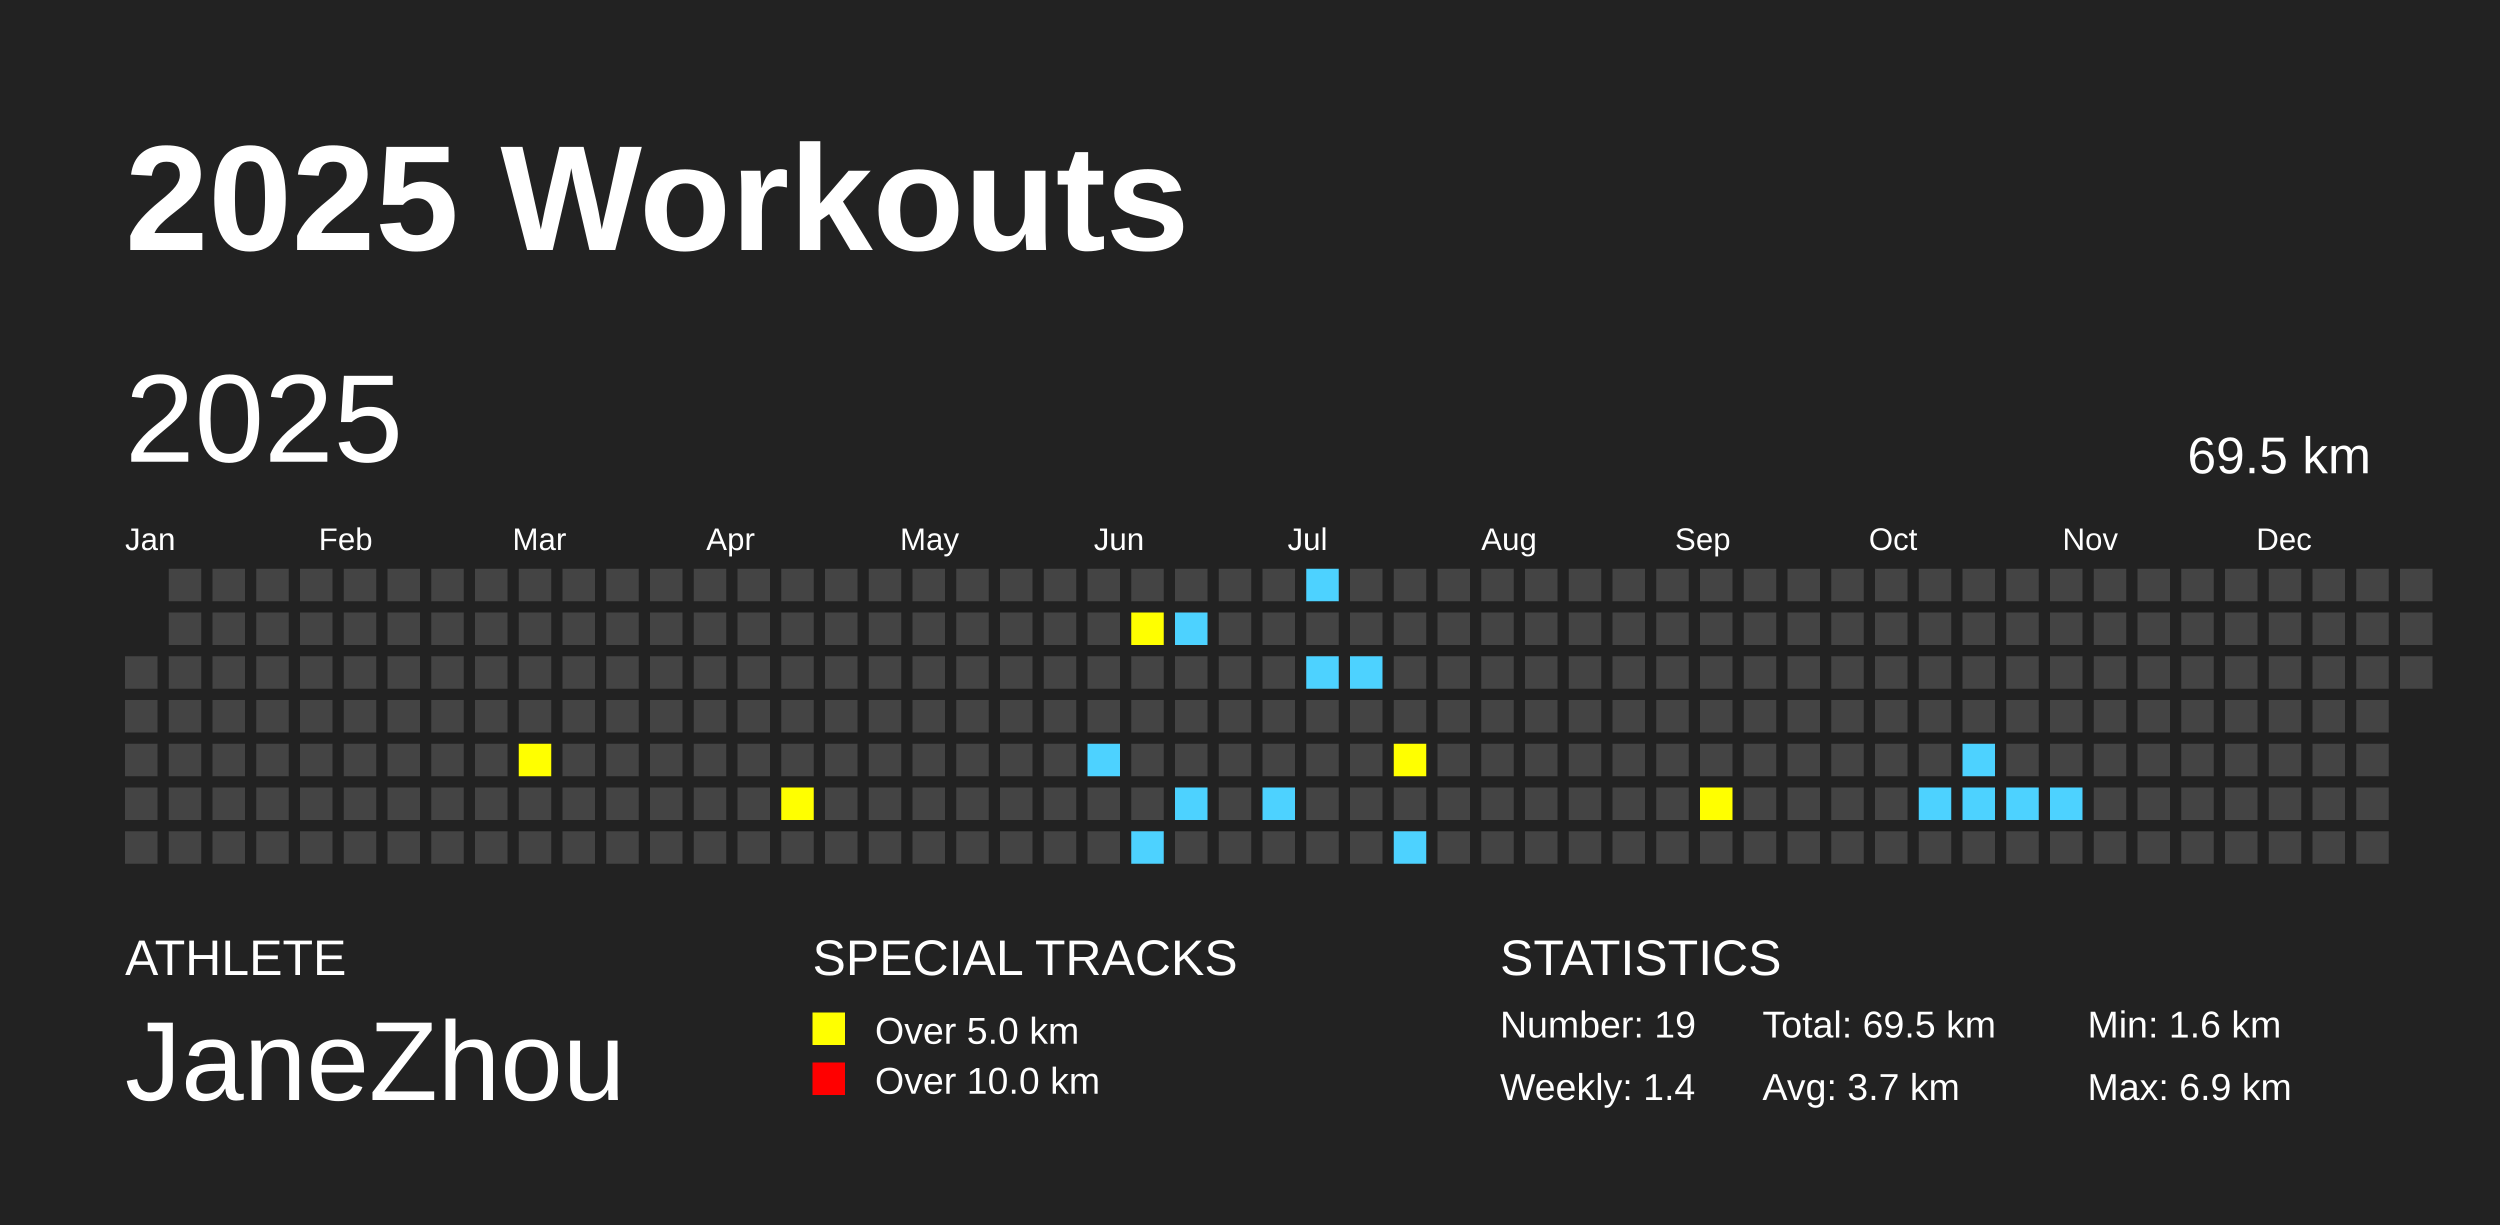
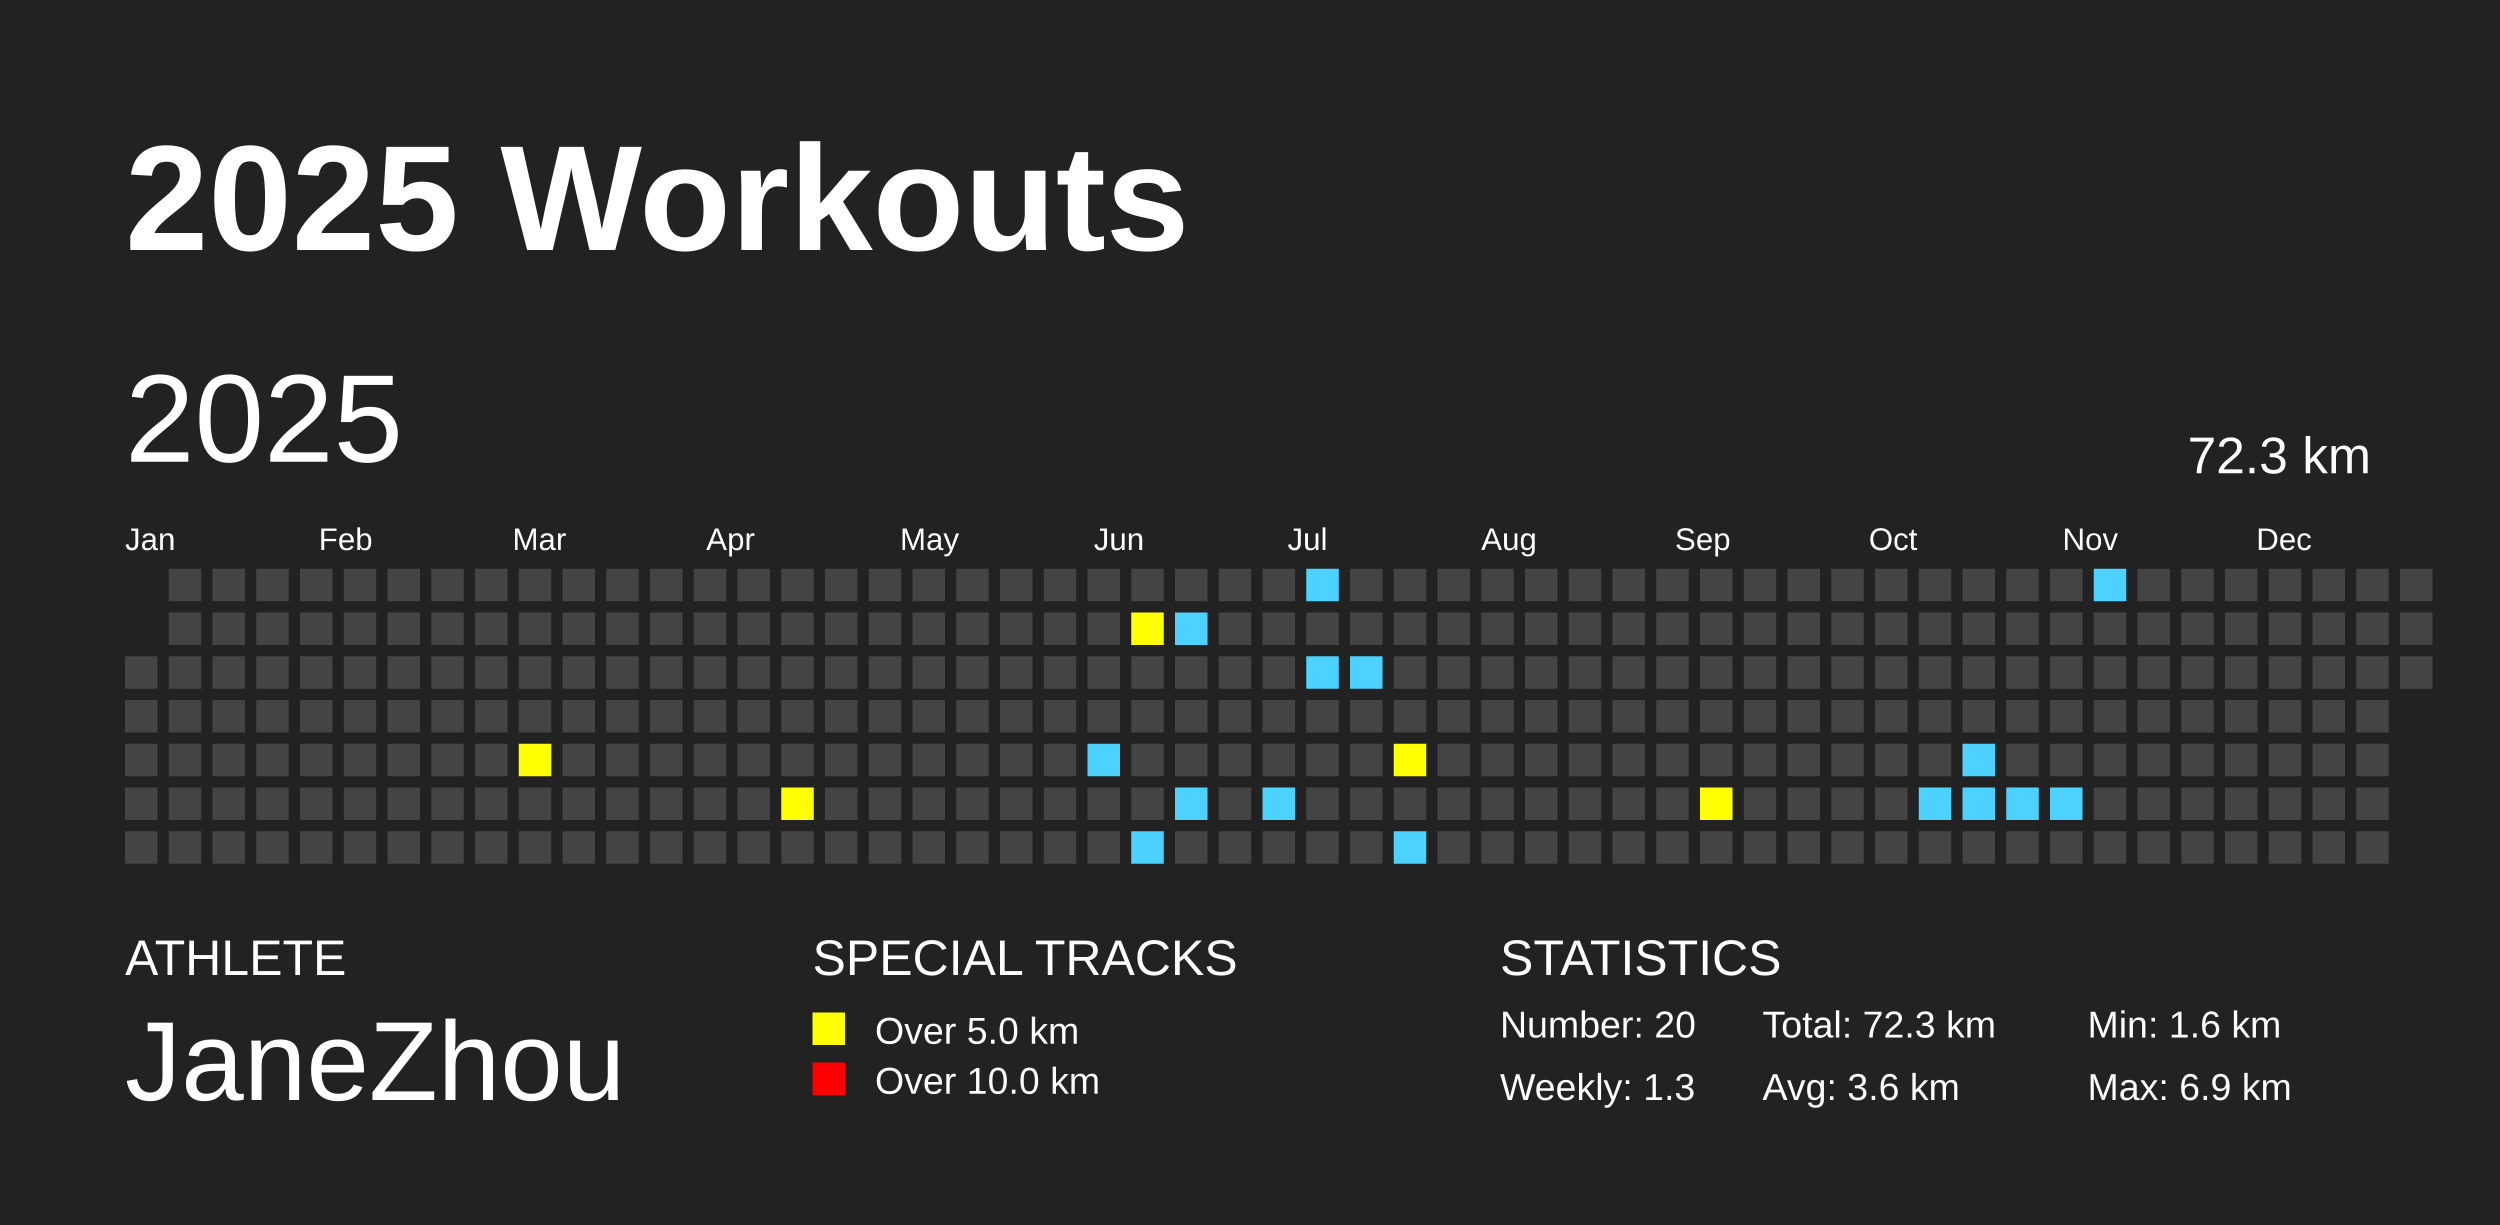
<svg xmlns="http://www.w3.org/2000/svg" baseProfile="full" height="98mm" version="1.1" viewBox="0,0,200,98" width="200mm">
  <defs />
  <rect fill="#222222" height="98" width="200" x="0" y="0" />
  <text fill="#FFFFFF" style="font-size:12px; font-family:Arial; font-weight:bold;" x="10" y="20">2025 Workouts</text>
  <text fill="#FFFFFF" style="font-size:4px; font-family:Arial" x="10" y="78">ATHLETE</text>
  <text fill="#FFFFFF" style="font-size:9px; font-family:Arial" x="10" y="88">JaneZhou</text>
  <text fill="#FFFFFF" style="font-size:4px; font-family:Arial" x="65" y="78">SPECIAL TRACKS</text>
  <rect fill="yellow" height="2.6" width="2.6" x="65" y="81" />
  <text fill="#FFFFFF" style="font-size:3px; font-family:Arial" x="70" y="83.5">Over 5.0 km</text>
  <rect fill="red" height="2.6" width="2.6" x="65" y="85" />
  <text fill="#FFFFFF" style="font-size:3px; font-family:Arial" x="70" y="87.5">Over 10.0 km</text>
  <text fill="#FFFFFF" style="font-size:4px; font-family:Arial" x="120" y="78">STATISTICS</text>
-   <text fill="#FFFFFF" style="font-size:3px; font-family:Arial" x="120" y="83">Number: 19</text>
-   <text fill="#FFFFFF" style="font-size:3px; font-family:Arial" x="120" y="88">Weekly: 1.4</text>
-   <text fill="#FFFFFF" style="font-size:3px; font-family:Arial" x="141" y="83">Total: 69.5 km</text>
-   <text fill="#FFFFFF" style="font-size:3px; font-family:Arial" x="141" y="88">Avg: 3.7 km</text>
+   <text fill="#FFFFFF" style="font-size:3px; font-family:Arial" x="120" y="83">Number: 20</text>
+   <text fill="#FFFFFF" style="font-size:3px; font-family:Arial" x="120" y="88">Weekly: 1.3</text>
+   <text fill="#FFFFFF" style="font-size:3px; font-family:Arial" x="141" y="83">Total: 72.3 km</text>
+   <text fill="#FFFFFF" style="font-size:3px; font-family:Arial" x="141" y="88">Avg: 3.6 km</text>
  <text fill="#FFFFFF" style="font-size:3px; font-family:Arial" x="167" y="83">Min: 1.6 km</text>
  <text fill="#FFFFFF" style="font-size:3px; font-family:Arial" x="167" y="88">Max: 6.9 km</text>
  <text dominant-baseline="hanging" fill="#FFFFFF" style="font-size:10.0px; font-family:Arial;" x="10" y="30">2025</text>
-   <text dominant-baseline="hanging" fill="#FFFFFF" style="font-size:4.125px; font-family:Arial;" x="175" y="35">69.5 km</text>
+   <text dominant-baseline="hanging" fill="#FFFFFF" style="font-size:4.125px; font-family:Arial;" x="175" y="35">72.3 km</text>
  <text fill="#FFFFFF" style="font-size:2.5px; font-family:Arial" x="10.0" y="44">Jan</text>
  <text fill="#FFFFFF" style="font-size:2.5px; font-family:Arial" x="25.5" y="44">Feb</text>
  <text fill="#FFFFFF" style="font-size:2.5px; font-family:Arial" x="41.0" y="44">Mar</text>
  <text fill="#FFFFFF" style="font-size:2.5px; font-family:Arial" x="56.5" y="44">Apr</text>
  <text fill="#FFFFFF" style="font-size:2.5px; font-family:Arial" x="72.0" y="44">May</text>
  <text fill="#FFFFFF" style="font-size:2.5px; font-family:Arial" x="87.5" y="44">Jun</text>
  <text fill="#FFFFFF" style="font-size:2.5px; font-family:Arial" x="103.0" y="44">Jul</text>
  <text fill="#FFFFFF" style="font-size:2.5px; font-family:Arial" x="118.5" y="44">Aug</text>
  <text fill="#FFFFFF" style="font-size:2.5px; font-family:Arial" x="134.0" y="44">Sep</text>
  <text fill="#FFFFFF" style="font-size:2.5px; font-family:Arial" x="149.5" y="44">Oct</text>
  <text fill="#FFFFFF" style="font-size:2.5px; font-family:Arial" x="165.0" y="44">Nov</text>
  <text fill="#FFFFFF" style="font-size:2.5px; font-family:Arial" x="180.5" y="44">Dec</text>
  <rect fill="#444444" height="2.6" width="2.6" x="10.0" y="52.5" />
  <rect fill="#444444" height="2.6" width="2.6" x="10.0" y="56.0" />
  <rect fill="#444444" height="2.6" width="2.6" x="10.0" y="59.5" />
  <rect fill="#444444" height="2.6" width="2.6" x="10.0" y="63.0" />
  <rect fill="#444444" height="2.6" width="2.6" x="10.0" y="66.5" />
  <rect fill="#444444" height="2.6" width="2.6" x="13.5" y="45.5" />
  <rect fill="#444444" height="2.6" width="2.6" x="13.5" y="49.0" />
  <rect fill="#444444" height="2.6" width="2.6" x="13.5" y="52.5" />
  <rect fill="#444444" height="2.6" width="2.6" x="13.5" y="56.0" />
  <rect fill="#444444" height="2.6" width="2.6" x="13.5" y="59.5" />
  <rect fill="#444444" height="2.6" width="2.6" x="13.5" y="63.0" />
  <rect fill="#444444" height="2.6" width="2.6" x="13.5" y="66.5" />
  <rect fill="#444444" height="2.6" width="2.6" x="17.0" y="45.5" />
  <rect fill="#444444" height="2.6" width="2.6" x="17.0" y="49.0" />
  <rect fill="#444444" height="2.6" width="2.6" x="17.0" y="52.5" />
  <rect fill="#444444" height="2.6" width="2.6" x="17.0" y="56.0" />
  <rect fill="#444444" height="2.6" width="2.6" x="17.0" y="59.5" />
  <rect fill="#444444" height="2.6" width="2.6" x="17.0" y="63.0" />
  <rect fill="#444444" height="2.6" width="2.6" x="17.0" y="66.5" />
  <rect fill="#444444" height="2.6" width="2.6" x="20.5" y="45.5" />
  <rect fill="#444444" height="2.6" width="2.6" x="20.5" y="49.0" />
  <rect fill="#444444" height="2.6" width="2.6" x="20.5" y="52.5" />
  <rect fill="#444444" height="2.6" width="2.6" x="20.5" y="56.0" />
  <rect fill="#444444" height="2.6" width="2.6" x="20.5" y="59.5" />
  <rect fill="#444444" height="2.6" width="2.6" x="20.5" y="63.0" />
  <rect fill="#444444" height="2.6" width="2.6" x="20.5" y="66.5" />
  <rect fill="#444444" height="2.6" width="2.6" x="24.0" y="45.5" />
  <rect fill="#444444" height="2.6" width="2.6" x="24.0" y="49.0" />
  <rect fill="#444444" height="2.6" width="2.6" x="24.0" y="52.5" />
  <rect fill="#444444" height="2.6" width="2.6" x="24.0" y="56.0" />
  <rect fill="#444444" height="2.6" width="2.6" x="24.0" y="59.5" />
  <rect fill="#444444" height="2.6" width="2.6" x="24.0" y="63.0" />
  <rect fill="#444444" height="2.6" width="2.6" x="24.0" y="66.5" />
  <rect fill="#444444" height="2.6" width="2.6" x="27.5" y="45.5" />
  <rect fill="#444444" height="2.6" width="2.6" x="27.5" y="49.0" />
  <rect fill="#444444" height="2.6" width="2.6" x="27.5" y="52.5" />
  <rect fill="#444444" height="2.6" width="2.6" x="27.5" y="56.0" />
  <rect fill="#444444" height="2.6" width="2.6" x="27.5" y="59.5" />
  <rect fill="#444444" height="2.6" width="2.6" x="27.5" y="63.0" />
  <rect fill="#444444" height="2.6" width="2.6" x="27.5" y="66.5" />
  <rect fill="#444444" height="2.6" width="2.6" x="31.0" y="45.5" />
  <rect fill="#444444" height="2.6" width="2.6" x="31.0" y="49.0" />
  <rect fill="#444444" height="2.6" width="2.6" x="31.0" y="52.5" />
  <rect fill="#444444" height="2.6" width="2.6" x="31.0" y="56.0" />
  <rect fill="#444444" height="2.6" width="2.6" x="31.0" y="59.5" />
  <rect fill="#444444" height="2.6" width="2.6" x="31.0" y="63.0" />
  <rect fill="#444444" height="2.6" width="2.6" x="31.0" y="66.5" />
  <rect fill="#444444" height="2.6" width="2.6" x="34.5" y="45.5" />
  <rect fill="#444444" height="2.6" width="2.6" x="34.5" y="49.0" />
  <rect fill="#444444" height="2.6" width="2.6" x="34.5" y="52.5" />
  <rect fill="#444444" height="2.6" width="2.6" x="34.5" y="56.0" />
  <rect fill="#444444" height="2.6" width="2.6" x="34.5" y="59.5" />
  <rect fill="#444444" height="2.6" width="2.6" x="34.5" y="63.0" />
  <rect fill="#444444" height="2.6" width="2.6" x="34.5" y="66.5" />
  <rect fill="#444444" height="2.6" width="2.6" x="38.0" y="45.5" />
  <rect fill="#444444" height="2.6" width="2.6" x="38.0" y="49.0" />
  <rect fill="#444444" height="2.6" width="2.6" x="38.0" y="52.5" />
  <rect fill="#444444" height="2.6" width="2.6" x="38.0" y="56.0" />
  <rect fill="#444444" height="2.6" width="2.6" x="38.0" y="59.5" />
  <rect fill="#444444" height="2.6" width="2.6" x="38.0" y="63.0" />
  <rect fill="#444444" height="2.6" width="2.6" x="38.0" y="66.5" />
  <rect fill="#444444" height="2.6" width="2.6" x="41.5" y="45.5" />
  <rect fill="#444444" height="2.6" width="2.6" x="41.5" y="49.0" />
  <rect fill="#444444" height="2.6" width="2.6" x="41.5" y="52.5" />
  <rect fill="#444444" height="2.6" width="2.6" x="41.5" y="56.0" />
  <rect fill="yellow" height="2.6" width="2.6" x="41.5" y="59.5" />
  <rect fill="#444444" height="2.6" width="2.6" x="41.5" y="63.0" />
  <rect fill="#444444" height="2.6" width="2.6" x="41.5" y="66.5" />
  <rect fill="#444444" height="2.6" width="2.6" x="45.0" y="45.5" />
  <rect fill="#444444" height="2.6" width="2.6" x="45.0" y="49.0" />
  <rect fill="#444444" height="2.6" width="2.6" x="45.0" y="52.5" />
  <rect fill="#444444" height="2.6" width="2.6" x="45.0" y="56.0" />
  <rect fill="#444444" height="2.6" width="2.6" x="45.0" y="59.5" />
  <rect fill="#444444" height="2.6" width="2.6" x="45.0" y="63.0" />
  <rect fill="#444444" height="2.6" width="2.6" x="45.0" y="66.5" />
  <rect fill="#444444" height="2.6" width="2.6" x="48.5" y="45.5" />
  <rect fill="#444444" height="2.6" width="2.6" x="48.5" y="49.0" />
  <rect fill="#444444" height="2.6" width="2.6" x="48.5" y="52.5" />
  <rect fill="#444444" height="2.6" width="2.6" x="48.5" y="56.0" />
  <rect fill="#444444" height="2.6" width="2.6" x="48.5" y="59.5" />
  <rect fill="#444444" height="2.6" width="2.6" x="48.5" y="63.0" />
  <rect fill="#444444" height="2.6" width="2.6" x="48.5" y="66.5" />
  <rect fill="#444444" height="2.6" width="2.6" x="52.0" y="45.5" />
  <rect fill="#444444" height="2.6" width="2.6" x="52.0" y="49.0" />
  <rect fill="#444444" height="2.6" width="2.6" x="52.0" y="52.5" />
  <rect fill="#444444" height="2.6" width="2.6" x="52.0" y="56.0" />
  <rect fill="#444444" height="2.6" width="2.6" x="52.0" y="59.5" />
  <rect fill="#444444" height="2.6" width="2.6" x="52.0" y="63.0" />
  <rect fill="#444444" height="2.6" width="2.6" x="52.0" y="66.5" />
  <rect fill="#444444" height="2.6" width="2.6" x="55.5" y="45.5" />
  <rect fill="#444444" height="2.6" width="2.6" x="55.5" y="49.0" />
  <rect fill="#444444" height="2.6" width="2.6" x="55.5" y="52.5" />
  <rect fill="#444444" height="2.6" width="2.6" x="55.5" y="56.0" />
  <rect fill="#444444" height="2.6" width="2.6" x="55.5" y="59.5" />
  <rect fill="#444444" height="2.6" width="2.6" x="55.5" y="63.0" />
  <rect fill="#444444" height="2.6" width="2.6" x="55.5" y="66.5" />
  <rect fill="#444444" height="2.6" width="2.6" x="59.0" y="45.5" />
  <rect fill="#444444" height="2.6" width="2.6" x="59.0" y="49.0" />
  <rect fill="#444444" height="2.6" width="2.6" x="59.0" y="52.5" />
  <rect fill="#444444" height="2.6" width="2.6" x="59.0" y="56.0" />
  <rect fill="#444444" height="2.6" width="2.6" x="59.0" y="59.5" />
  <rect fill="#444444" height="2.6" width="2.6" x="59.0" y="63.0" />
  <rect fill="#444444" height="2.6" width="2.6" x="59.0" y="66.5" />
  <rect fill="#444444" height="2.6" width="2.6" x="62.5" y="45.5" />
  <rect fill="#444444" height="2.6" width="2.6" x="62.5" y="49.0" />
  <rect fill="#444444" height="2.6" width="2.6" x="62.5" y="52.5" />
  <rect fill="#444444" height="2.6" width="2.6" x="62.5" y="56.0" />
  <rect fill="#444444" height="2.6" width="2.6" x="62.5" y="59.5" />
  <rect fill="yellow" height="2.6" width="2.6" x="62.5" y="63.0" />
  <rect fill="#444444" height="2.6" width="2.6" x="62.5" y="66.5" />
  <rect fill="#444444" height="2.6" width="2.6" x="66.0" y="45.5" />
  <rect fill="#444444" height="2.6" width="2.6" x="66.0" y="49.0" />
  <rect fill="#444444" height="2.6" width="2.6" x="66.0" y="52.5" />
  <rect fill="#444444" height="2.6" width="2.6" x="66.0" y="56.0" />
  <rect fill="#444444" height="2.6" width="2.6" x="66.0" y="59.5" />
  <rect fill="#444444" height="2.6" width="2.6" x="66.0" y="63.0" />
  <rect fill="#444444" height="2.6" width="2.6" x="66.0" y="66.5" />
  <rect fill="#444444" height="2.6" width="2.6" x="69.5" y="45.5" />
  <rect fill="#444444" height="2.6" width="2.6" x="69.5" y="49.0" />
  <rect fill="#444444" height="2.6" width="2.6" x="69.5" y="52.5" />
  <rect fill="#444444" height="2.6" width="2.6" x="69.5" y="56.0" />
  <rect fill="#444444" height="2.6" width="2.6" x="69.5" y="59.5" />
  <rect fill="#444444" height="2.6" width="2.6" x="69.5" y="63.0" />
  <rect fill="#444444" height="2.6" width="2.6" x="69.5" y="66.5" />
  <rect fill="#444444" height="2.6" width="2.6" x="73.0" y="45.5" />
  <rect fill="#444444" height="2.6" width="2.6" x="73.0" y="49.0" />
  <rect fill="#444444" height="2.6" width="2.6" x="73.0" y="52.5" />
  <rect fill="#444444" height="2.6" width="2.6" x="73.0" y="56.0" />
  <rect fill="#444444" height="2.6" width="2.6" x="73.0" y="59.5" />
  <rect fill="#444444" height="2.6" width="2.6" x="73.0" y="63.0" />
  <rect fill="#444444" height="2.6" width="2.6" x="73.0" y="66.5" />
  <rect fill="#444444" height="2.6" width="2.6" x="76.5" y="45.5" />
  <rect fill="#444444" height="2.6" width="2.6" x="76.5" y="49.0" />
  <rect fill="#444444" height="2.6" width="2.6" x="76.5" y="52.5" />
  <rect fill="#444444" height="2.6" width="2.6" x="76.5" y="56.0" />
  <rect fill="#444444" height="2.6" width="2.6" x="76.5" y="59.5" />
  <rect fill="#444444" height="2.6" width="2.6" x="76.5" y="63.0" />
  <rect fill="#444444" height="2.6" width="2.6" x="76.5" y="66.5" />
  <rect fill="#444444" height="2.6" width="2.6" x="80.0" y="45.5" />
  <rect fill="#444444" height="2.6" width="2.6" x="80.0" y="49.0" />
  <rect fill="#444444" height="2.6" width="2.6" x="80.0" y="52.5" />
  <rect fill="#444444" height="2.6" width="2.6" x="80.0" y="56.0" />
  <rect fill="#444444" height="2.6" width="2.6" x="80.0" y="59.5" />
  <rect fill="#444444" height="2.6" width="2.6" x="80.0" y="63.0" />
  <rect fill="#444444" height="2.6" width="2.6" x="80.0" y="66.5" />
  <rect fill="#444444" height="2.6" width="2.6" x="83.5" y="45.5" />
  <rect fill="#444444" height="2.6" width="2.6" x="83.5" y="49.0" />
  <rect fill="#444444" height="2.6" width="2.6" x="83.5" y="52.5" />
  <rect fill="#444444" height="2.6" width="2.6" x="83.5" y="56.0" />
  <rect fill="#444444" height="2.6" width="2.6" x="83.5" y="59.5" />
  <rect fill="#444444" height="2.6" width="2.6" x="83.5" y="63.0" />
  <rect fill="#444444" height="2.6" width="2.6" x="83.5" y="66.5" />
  <rect fill="#444444" height="2.6" width="2.6" x="87.0" y="45.5" />
  <rect fill="#444444" height="2.6" width="2.6" x="87.0" y="49.0" />
  <rect fill="#444444" height="2.6" width="2.6" x="87.0" y="52.5" />
  <rect fill="#444444" height="2.6" width="2.6" x="87.0" y="56.0" />
  <rect fill="#4DD2FF" height="2.6" width="2.6" x="87.0" y="59.5" />
  <rect fill="#444444" height="2.6" width="2.6" x="87.0" y="63.0" />
  <rect fill="#444444" height="2.6" width="2.6" x="87.0" y="66.5" />
  <rect fill="#444444" height="2.6" width="2.6" x="90.5" y="45.5" />
  <rect fill="yellow" height="2.6" width="2.6" x="90.5" y="49.0" />
  <rect fill="#444444" height="2.6" width="2.6" x="90.5" y="52.5" />
  <rect fill="#444444" height="2.6" width="2.6" x="90.5" y="56.0" />
  <rect fill="#444444" height="2.6" width="2.6" x="90.5" y="59.5" />
  <rect fill="#444444" height="2.6" width="2.6" x="90.5" y="63.0" />
  <rect fill="#4DD2FF" height="2.6" width="2.6" x="90.5" y="66.5" />
  <rect fill="#444444" height="2.6" width="2.6" x="94.0" y="45.5" />
  <rect fill="#4DD2FF" height="2.6" width="2.6" x="94.0" y="49.0" />
  <rect fill="#444444" height="2.6" width="2.6" x="94.0" y="52.5" />
  <rect fill="#444444" height="2.6" width="2.6" x="94.0" y="56.0" />
  <rect fill="#444444" height="2.6" width="2.6" x="94.0" y="59.5" />
  <rect fill="#4DD2FF" height="2.6" width="2.6" x="94.0" y="63.0" />
  <rect fill="#444444" height="2.6" width="2.6" x="94.0" y="66.5" />
  <rect fill="#444444" height="2.6" width="2.6" x="97.5" y="45.5" />
  <rect fill="#444444" height="2.6" width="2.6" x="97.5" y="49.0" />
  <rect fill="#444444" height="2.6" width="2.6" x="97.5" y="52.5" />
  <rect fill="#444444" height="2.6" width="2.6" x="97.5" y="56.0" />
  <rect fill="#444444" height="2.6" width="2.6" x="97.5" y="59.5" />
  <rect fill="#444444" height="2.6" width="2.6" x="97.5" y="63.0" />
  <rect fill="#444444" height="2.6" width="2.6" x="97.5" y="66.5" />
  <rect fill="#444444" height="2.6" width="2.6" x="101.0" y="45.5" />
  <rect fill="#444444" height="2.6" width="2.6" x="101.0" y="49.0" />
  <rect fill="#444444" height="2.6" width="2.6" x="101.0" y="52.5" />
  <rect fill="#444444" height="2.6" width="2.6" x="101.0" y="56.0" />
  <rect fill="#444444" height="2.6" width="2.6" x="101.0" y="59.5" />
  <rect fill="#4DD2FF" height="2.6" width="2.6" x="101.0" y="63.0" />
  <rect fill="#444444" height="2.6" width="2.6" x="101.0" y="66.5" />
  <rect fill="#4DD2FF" height="2.6" width="2.6" x="104.5" y="45.5" />
  <rect fill="#444444" height="2.6" width="2.6" x="104.5" y="49.0" />
  <rect fill="#4DD2FF" height="2.6" width="2.6" x="104.5" y="52.5" />
  <rect fill="#444444" height="2.6" width="2.6" x="104.5" y="56.0" />
  <rect fill="#444444" height="2.6" width="2.6" x="104.5" y="59.5" />
  <rect fill="#444444" height="2.6" width="2.6" x="104.5" y="63.0" />
  <rect fill="#444444" height="2.6" width="2.6" x="104.5" y="66.5" />
  <rect fill="#444444" height="2.6" width="2.6" x="108.0" y="45.5" />
  <rect fill="#444444" height="2.6" width="2.6" x="108.0" y="49.0" />
  <rect fill="#4DD2FF" height="2.6" width="2.6" x="108.0" y="52.5" />
  <rect fill="#444444" height="2.6" width="2.6" x="108.0" y="56.0" />
  <rect fill="#444444" height="2.6" width="2.6" x="108.0" y="59.5" />
  <rect fill="#444444" height="2.6" width="2.6" x="108.0" y="63.0" />
  <rect fill="#444444" height="2.6" width="2.6" x="108.0" y="66.5" />
  <rect fill="#444444" height="2.6" width="2.6" x="111.5" y="45.5" />
  <rect fill="#444444" height="2.6" width="2.6" x="111.5" y="49.0" />
  <rect fill="#444444" height="2.6" width="2.6" x="111.5" y="52.5" />
  <rect fill="#444444" height="2.6" width="2.6" x="111.5" y="56.0" />
  <rect fill="yellow" height="2.6" width="2.6" x="111.5" y="59.5" />
  <rect fill="#444444" height="2.6" width="2.6" x="111.5" y="63.0" />
  <rect fill="#4DD2FF" height="2.6" width="2.6" x="111.5" y="66.5" />
  <rect fill="#444444" height="2.6" width="2.6" x="115.0" y="45.5" />
  <rect fill="#444444" height="2.6" width="2.6" x="115.0" y="49.0" />
  <rect fill="#444444" height="2.6" width="2.6" x="115.0" y="52.5" />
  <rect fill="#444444" height="2.6" width="2.6" x="115.0" y="56.0" />
  <rect fill="#444444" height="2.6" width="2.6" x="115.0" y="59.5" />
  <rect fill="#444444" height="2.6" width="2.6" x="115.0" y="63.0" />
  <rect fill="#444444" height="2.6" width="2.6" x="115.0" y="66.5" />
  <rect fill="#444444" height="2.6" width="2.6" x="118.5" y="45.5" />
  <rect fill="#444444" height="2.6" width="2.6" x="118.5" y="49.0" />
  <rect fill="#444444" height="2.6" width="2.6" x="118.5" y="52.5" />
  <rect fill="#444444" height="2.6" width="2.6" x="118.5" y="56.0" />
  <rect fill="#444444" height="2.6" width="2.6" x="118.5" y="59.5" />
  <rect fill="#444444" height="2.6" width="2.6" x="118.5" y="63.0" />
  <rect fill="#444444" height="2.6" width="2.6" x="118.5" y="66.5" />
  <rect fill="#444444" height="2.6" width="2.6" x="122.0" y="45.5" />
  <rect fill="#444444" height="2.6" width="2.6" x="122.0" y="49.0" />
  <rect fill="#444444" height="2.6" width="2.6" x="122.0" y="52.5" />
  <rect fill="#444444" height="2.6" width="2.6" x="122.0" y="56.0" />
  <rect fill="#444444" height="2.6" width="2.6" x="122.0" y="59.5" />
  <rect fill="#444444" height="2.6" width="2.6" x="122.0" y="63.0" />
  <rect fill="#444444" height="2.6" width="2.6" x="122.0" y="66.5" />
  <rect fill="#444444" height="2.6" width="2.6" x="125.5" y="45.5" />
  <rect fill="#444444" height="2.6" width="2.6" x="125.5" y="49.0" />
  <rect fill="#444444" height="2.6" width="2.6" x="125.5" y="52.5" />
  <rect fill="#444444" height="2.6" width="2.6" x="125.5" y="56.0" />
  <rect fill="#444444" height="2.6" width="2.6" x="125.5" y="59.5" />
  <rect fill="#444444" height="2.6" width="2.6" x="125.5" y="63.0" />
  <rect fill="#444444" height="2.6" width="2.6" x="125.5" y="66.5" />
  <rect fill="#444444" height="2.6" width="2.6" x="129.0" y="45.5" />
  <rect fill="#444444" height="2.6" width="2.6" x="129.0" y="49.0" />
  <rect fill="#444444" height="2.6" width="2.6" x="129.0" y="52.5" />
  <rect fill="#444444" height="2.6" width="2.6" x="129.0" y="56.0" />
  <rect fill="#444444" height="2.6" width="2.6" x="129.0" y="59.5" />
  <rect fill="#444444" height="2.6" width="2.6" x="129.0" y="63.0" />
  <rect fill="#444444" height="2.6" width="2.6" x="129.0" y="66.5" />
  <rect fill="#444444" height="2.6" width="2.6" x="132.5" y="45.5" />
  <rect fill="#444444" height="2.6" width="2.6" x="132.5" y="49.0" />
  <rect fill="#444444" height="2.6" width="2.6" x="132.5" y="52.5" />
  <rect fill="#444444" height="2.6" width="2.6" x="132.5" y="56.0" />
  <rect fill="#444444" height="2.6" width="2.6" x="132.5" y="59.5" />
  <rect fill="#444444" height="2.6" width="2.6" x="132.5" y="63.0" />
  <rect fill="#444444" height="2.6" width="2.6" x="132.5" y="66.5" />
  <rect fill="#444444" height="2.6" width="2.6" x="136.0" y="45.5" />
  <rect fill="#444444" height="2.6" width="2.6" x="136.0" y="49.0" />
  <rect fill="#444444" height="2.6" width="2.6" x="136.0" y="52.5" />
  <rect fill="#444444" height="2.6" width="2.6" x="136.0" y="56.0" />
  <rect fill="#444444" height="2.6" width="2.6" x="136.0" y="59.5" />
  <rect fill="yellow" height="2.6" width="2.6" x="136.0" y="63.0" />
  <rect fill="#444444" height="2.6" width="2.6" x="136.0" y="66.5" />
  <rect fill="#444444" height="2.6" width="2.6" x="139.5" y="45.5" />
  <rect fill="#444444" height="2.6" width="2.6" x="139.5" y="49.0" />
  <rect fill="#444444" height="2.6" width="2.6" x="139.5" y="52.5" />
  <rect fill="#444444" height="2.6" width="2.6" x="139.5" y="56.0" />
  <rect fill="#444444" height="2.6" width="2.6" x="139.5" y="59.5" />
  <rect fill="#444444" height="2.6" width="2.6" x="139.5" y="63.0" />
  <rect fill="#444444" height="2.6" width="2.6" x="139.5" y="66.5" />
  <rect fill="#444444" height="2.6" width="2.6" x="143.0" y="45.5" />
  <rect fill="#444444" height="2.6" width="2.6" x="143.0" y="49.0" />
  <rect fill="#444444" height="2.6" width="2.6" x="143.0" y="52.5" />
  <rect fill="#444444" height="2.6" width="2.6" x="143.0" y="56.0" />
  <rect fill="#444444" height="2.6" width="2.6" x="143.0" y="59.5" />
  <rect fill="#444444" height="2.6" width="2.6" x="143.0" y="63.0" />
  <rect fill="#444444" height="2.6" width="2.6" x="143.0" y="66.5" />
  <rect fill="#444444" height="2.6" width="2.6" x="146.5" y="45.5" />
  <rect fill="#444444" height="2.6" width="2.6" x="146.5" y="49.0" />
  <rect fill="#444444" height="2.6" width="2.6" x="146.5" y="52.5" />
  <rect fill="#444444" height="2.6" width="2.6" x="146.5" y="56.0" />
  <rect fill="#444444" height="2.6" width="2.6" x="146.5" y="59.5" />
  <rect fill="#444444" height="2.6" width="2.6" x="146.5" y="63.0" />
  <rect fill="#444444" height="2.6" width="2.6" x="146.5" y="66.5" />
  <rect fill="#444444" height="2.6" width="2.6" x="150.0" y="45.5" />
  <rect fill="#444444" height="2.6" width="2.6" x="150.0" y="49.0" />
  <rect fill="#444444" height="2.6" width="2.6" x="150.0" y="52.5" />
  <rect fill="#444444" height="2.6" width="2.6" x="150.0" y="56.0" />
  <rect fill="#444444" height="2.6" width="2.6" x="150.0" y="59.5" />
  <rect fill="#444444" height="2.6" width="2.6" x="150.0" y="63.0" />
  <rect fill="#444444" height="2.6" width="2.6" x="150.0" y="66.5" />
  <rect fill="#444444" height="2.6" width="2.6" x="153.5" y="45.5" />
  <rect fill="#444444" height="2.6" width="2.6" x="153.5" y="49.0" />
  <rect fill="#444444" height="2.6" width="2.6" x="153.5" y="52.5" />
  <rect fill="#444444" height="2.6" width="2.6" x="153.5" y="56.0" />
  <rect fill="#444444" height="2.6" width="2.6" x="153.5" y="59.5" />
  <rect fill="#4DD2FF" height="2.6" width="2.6" x="153.5" y="63.0" />
  <rect fill="#444444" height="2.6" width="2.6" x="153.5" y="66.5" />
  <rect fill="#444444" height="2.6" width="2.6" x="157.0" y="45.5" />
  <rect fill="#444444" height="2.6" width="2.6" x="157.0" y="49.0" />
  <rect fill="#444444" height="2.6" width="2.6" x="157.0" y="52.5" />
  <rect fill="#444444" height="2.6" width="2.6" x="157.0" y="56.0" />
  <rect fill="#4DD2FF" height="2.6" width="2.6" x="157.0" y="59.5" />
  <rect fill="#4DD2FF" height="2.6" width="2.6" x="157.0" y="63.0" />
  <rect fill="#444444" height="2.6" width="2.6" x="157.0" y="66.5" />
  <rect fill="#444444" height="2.6" width="2.6" x="160.5" y="45.5" />
  <rect fill="#444444" height="2.6" width="2.6" x="160.5" y="49.0" />
  <rect fill="#444444" height="2.6" width="2.6" x="160.5" y="52.5" />
  <rect fill="#444444" height="2.6" width="2.6" x="160.5" y="56.0" />
  <rect fill="#444444" height="2.6" width="2.6" x="160.5" y="59.5" />
  <rect fill="#4DD2FF" height="2.6" width="2.6" x="160.5" y="63.0" />
  <rect fill="#444444" height="2.6" width="2.6" x="160.5" y="66.5" />
  <rect fill="#444444" height="2.6" width="2.6" x="164.0" y="45.5" />
  <rect fill="#444444" height="2.6" width="2.6" x="164.0" y="49.0" />
  <rect fill="#444444" height="2.6" width="2.6" x="164.0" y="52.5" />
  <rect fill="#444444" height="2.6" width="2.6" x="164.0" y="56.0" />
  <rect fill="#444444" height="2.6" width="2.6" x="164.0" y="59.5" />
  <rect fill="#4DD2FF" height="2.6" width="2.6" x="164.0" y="63.0" />
  <rect fill="#444444" height="2.6" width="2.6" x="164.0" y="66.5" />
-   <rect fill="#444444" height="2.6" width="2.6" x="167.5" y="45.5" />
+   <rect fill="#4DD2FF" height="2.6" width="2.6" x="167.5" y="45.5" />
  <rect fill="#444444" height="2.6" width="2.6" x="167.5" y="49.0" />
  <rect fill="#444444" height="2.6" width="2.6" x="167.5" y="52.5" />
  <rect fill="#444444" height="2.6" width="2.6" x="167.5" y="56.0" />
  <rect fill="#444444" height="2.6" width="2.6" x="167.5" y="59.5" />
  <rect fill="#444444" height="2.6" width="2.6" x="167.5" y="63.0" />
  <rect fill="#444444" height="2.6" width="2.6" x="167.5" y="66.5" />
  <rect fill="#444444" height="2.6" width="2.6" x="171.0" y="45.5" />
  <rect fill="#444444" height="2.6" width="2.6" x="171.0" y="49.0" />
  <rect fill="#444444" height="2.6" width="2.6" x="171.0" y="52.5" />
  <rect fill="#444444" height="2.6" width="2.6" x="171.0" y="56.0" />
  <rect fill="#444444" height="2.6" width="2.6" x="171.0" y="59.5" />
  <rect fill="#444444" height="2.6" width="2.6" x="171.0" y="63.0" />
  <rect fill="#444444" height="2.6" width="2.6" x="171.0" y="66.5" />
  <rect fill="#444444" height="2.6" width="2.6" x="174.5" y="45.5" />
  <rect fill="#444444" height="2.6" width="2.6" x="174.5" y="49.0" />
  <rect fill="#444444" height="2.6" width="2.6" x="174.5" y="52.5" />
  <rect fill="#444444" height="2.6" width="2.6" x="174.5" y="56.0" />
  <rect fill="#444444" height="2.6" width="2.6" x="174.5" y="59.5" />
  <rect fill="#444444" height="2.6" width="2.6" x="174.5" y="63.0" />
  <rect fill="#444444" height="2.6" width="2.6" x="174.5" y="66.5" />
  <rect fill="#444444" height="2.6" width="2.6" x="178.0" y="45.5" />
  <rect fill="#444444" height="2.6" width="2.6" x="178.0" y="49.0" />
  <rect fill="#444444" height="2.6" width="2.6" x="178.0" y="52.5" />
  <rect fill="#444444" height="2.6" width="2.6" x="178.0" y="56.0" />
  <rect fill="#444444" height="2.6" width="2.6" x="178.0" y="59.5" />
  <rect fill="#444444" height="2.6" width="2.6" x="178.0" y="63.0" />
  <rect fill="#444444" height="2.6" width="2.6" x="178.0" y="66.5" />
  <rect fill="#444444" height="2.6" width="2.6" x="181.5" y="45.5" />
  <rect fill="#444444" height="2.6" width="2.6" x="181.5" y="49.0" />
  <rect fill="#444444" height="2.6" width="2.6" x="181.5" y="52.5" />
  <rect fill="#444444" height="2.6" width="2.6" x="181.5" y="56.0" />
  <rect fill="#444444" height="2.6" width="2.6" x="181.5" y="59.5" />
  <rect fill="#444444" height="2.6" width="2.6" x="181.5" y="63.0" />
  <rect fill="#444444" height="2.6" width="2.6" x="181.5" y="66.5" />
  <rect fill="#444444" height="2.6" width="2.6" x="185.0" y="45.5" />
  <rect fill="#444444" height="2.6" width="2.6" x="185.0" y="49.0" />
  <rect fill="#444444" height="2.6" width="2.6" x="185.0" y="52.5" />
  <rect fill="#444444" height="2.6" width="2.6" x="185.0" y="56.0" />
  <rect fill="#444444" height="2.6" width="2.6" x="185.0" y="59.5" />
  <rect fill="#444444" height="2.6" width="2.6" x="185.0" y="63.0" />
  <rect fill="#444444" height="2.6" width="2.6" x="185.0" y="66.5" />
  <rect fill="#444444" height="2.6" width="2.6" x="188.5" y="45.5" />
  <rect fill="#444444" height="2.6" width="2.6" x="188.5" y="49.0" />
  <rect fill="#444444" height="2.6" width="2.6" x="188.5" y="52.5" />
  <rect fill="#444444" height="2.6" width="2.6" x="188.5" y="56.0" />
  <rect fill="#444444" height="2.6" width="2.6" x="188.5" y="59.5" />
  <rect fill="#444444" height="2.6" width="2.6" x="188.5" y="63.0" />
  <rect fill="#444444" height="2.6" width="2.6" x="188.5" y="66.5" />
  <rect fill="#444444" height="2.6" width="2.6" x="192.0" y="45.5" />
  <rect fill="#444444" height="2.6" width="2.6" x="192.0" y="49.0" />
  <rect fill="#444444" height="2.6" width="2.6" x="192.0" y="52.5" />
</svg>
